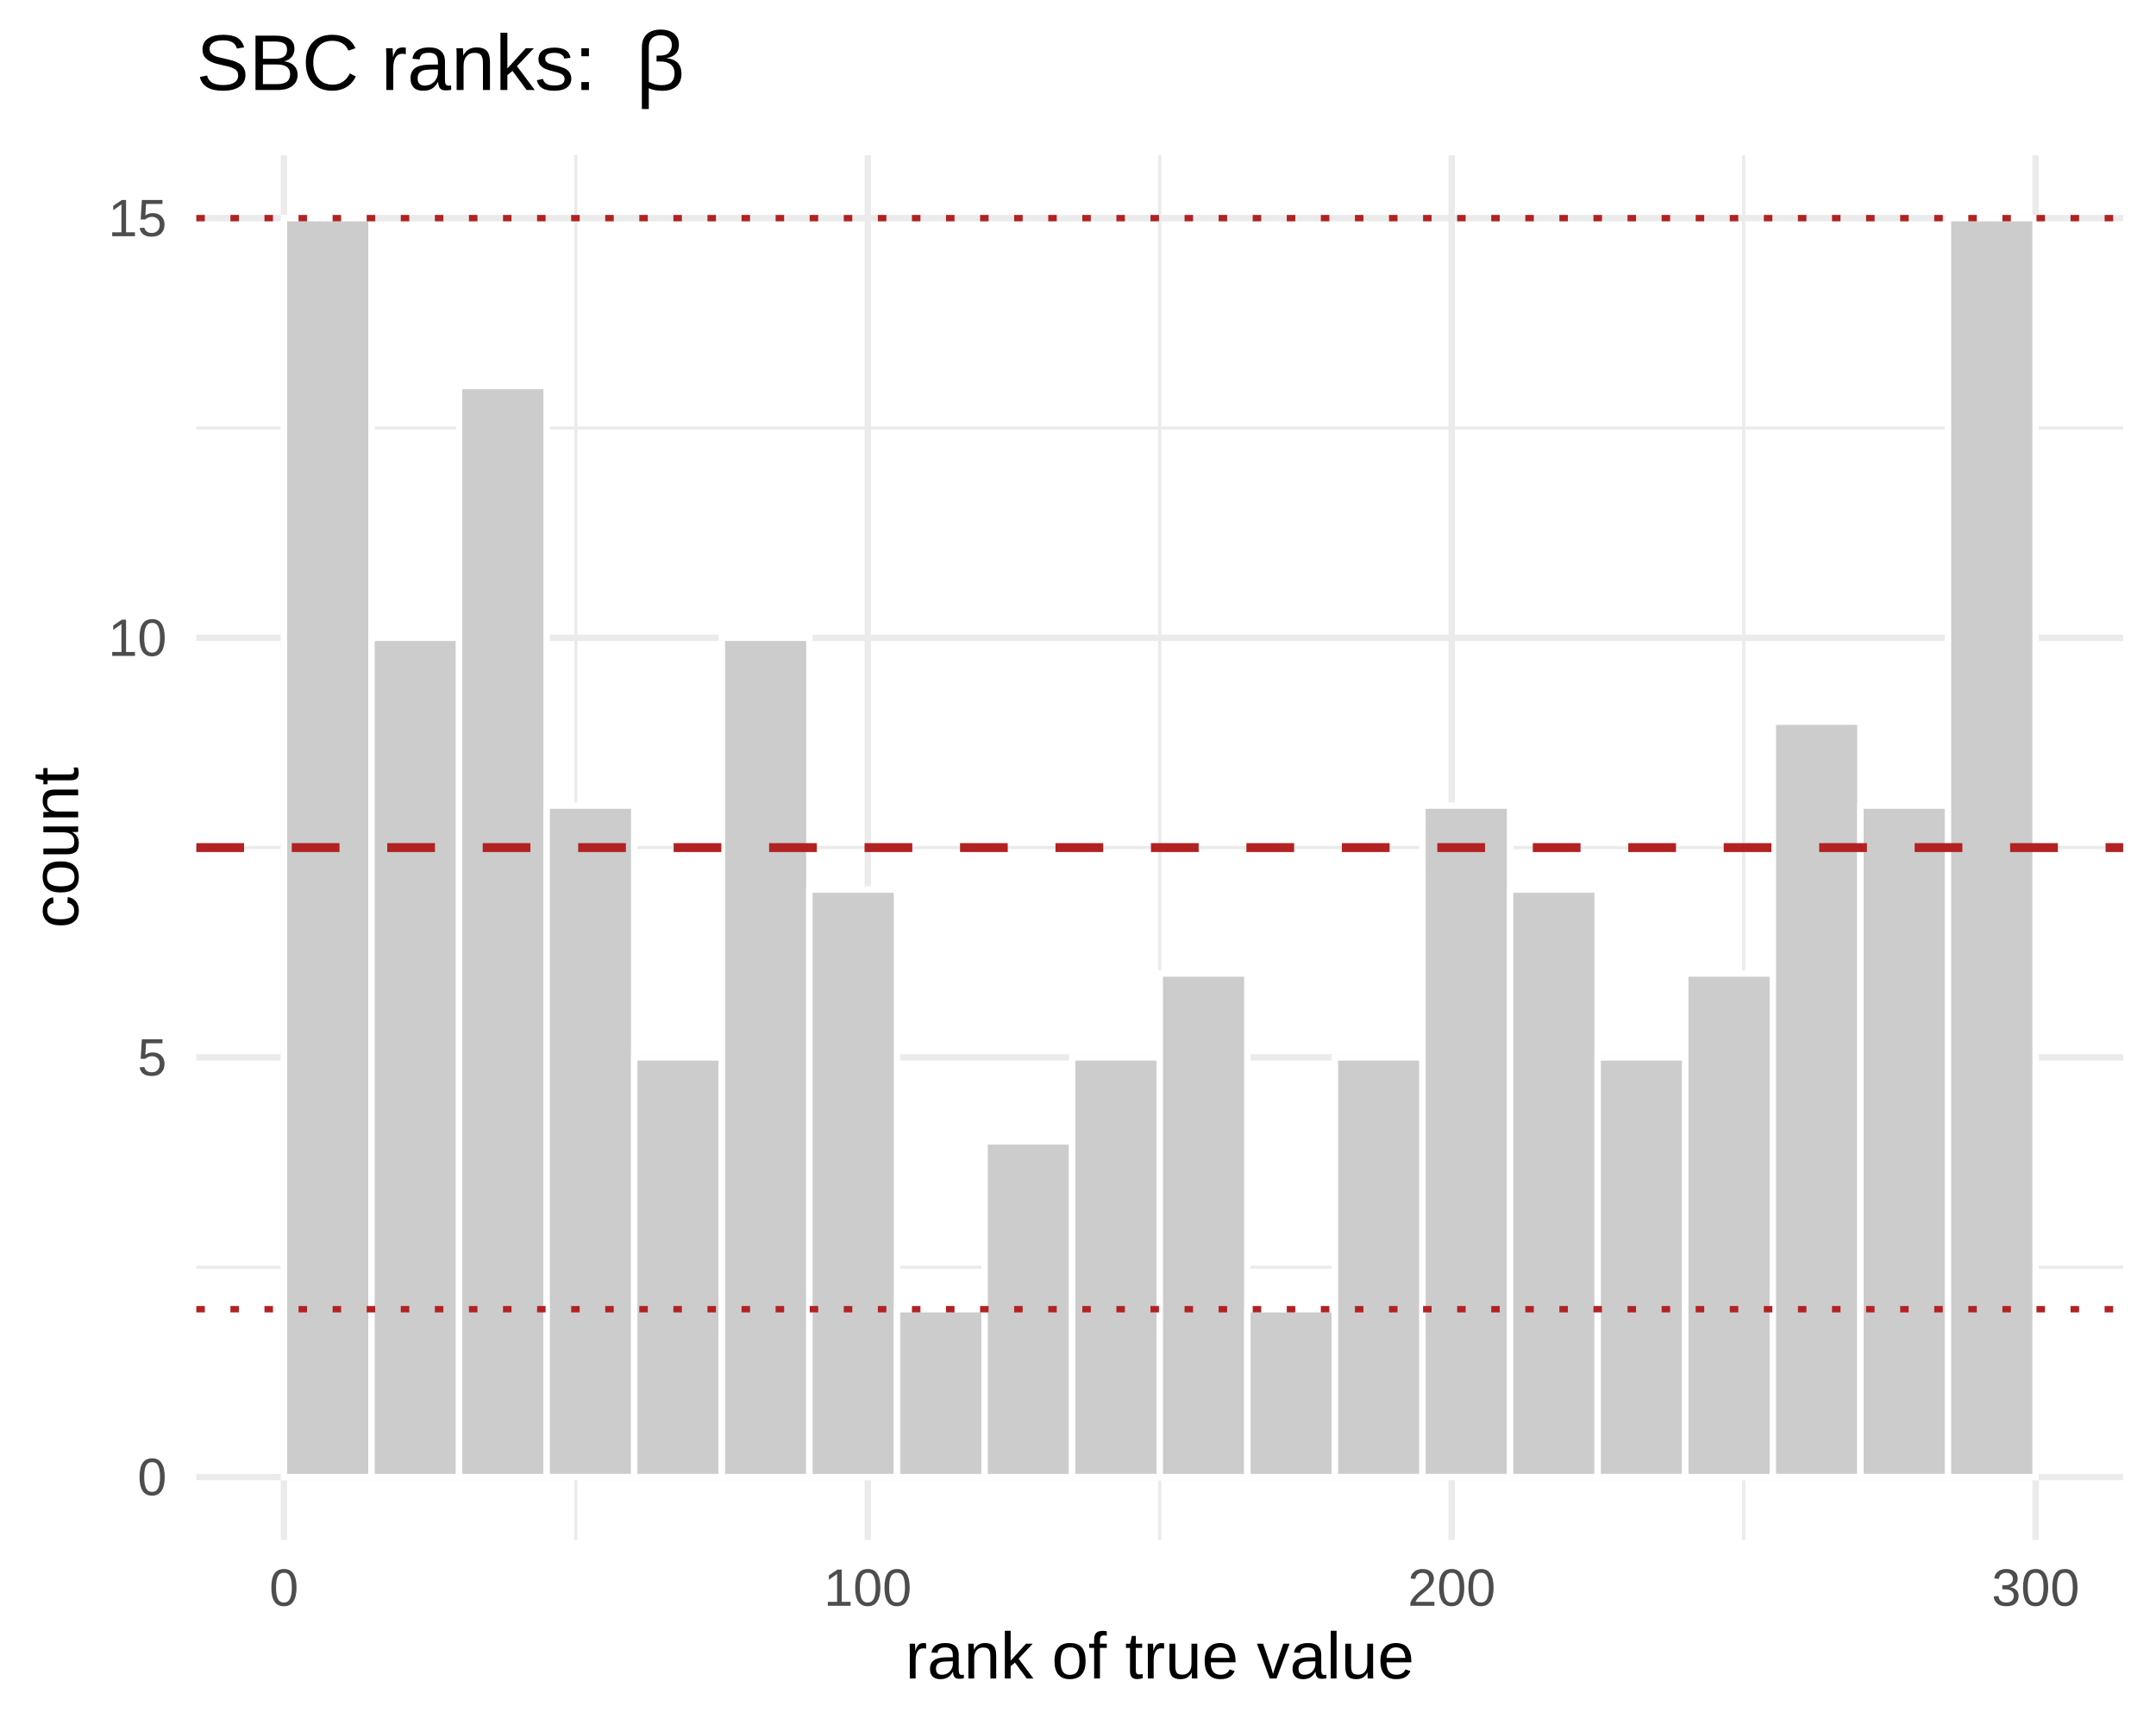
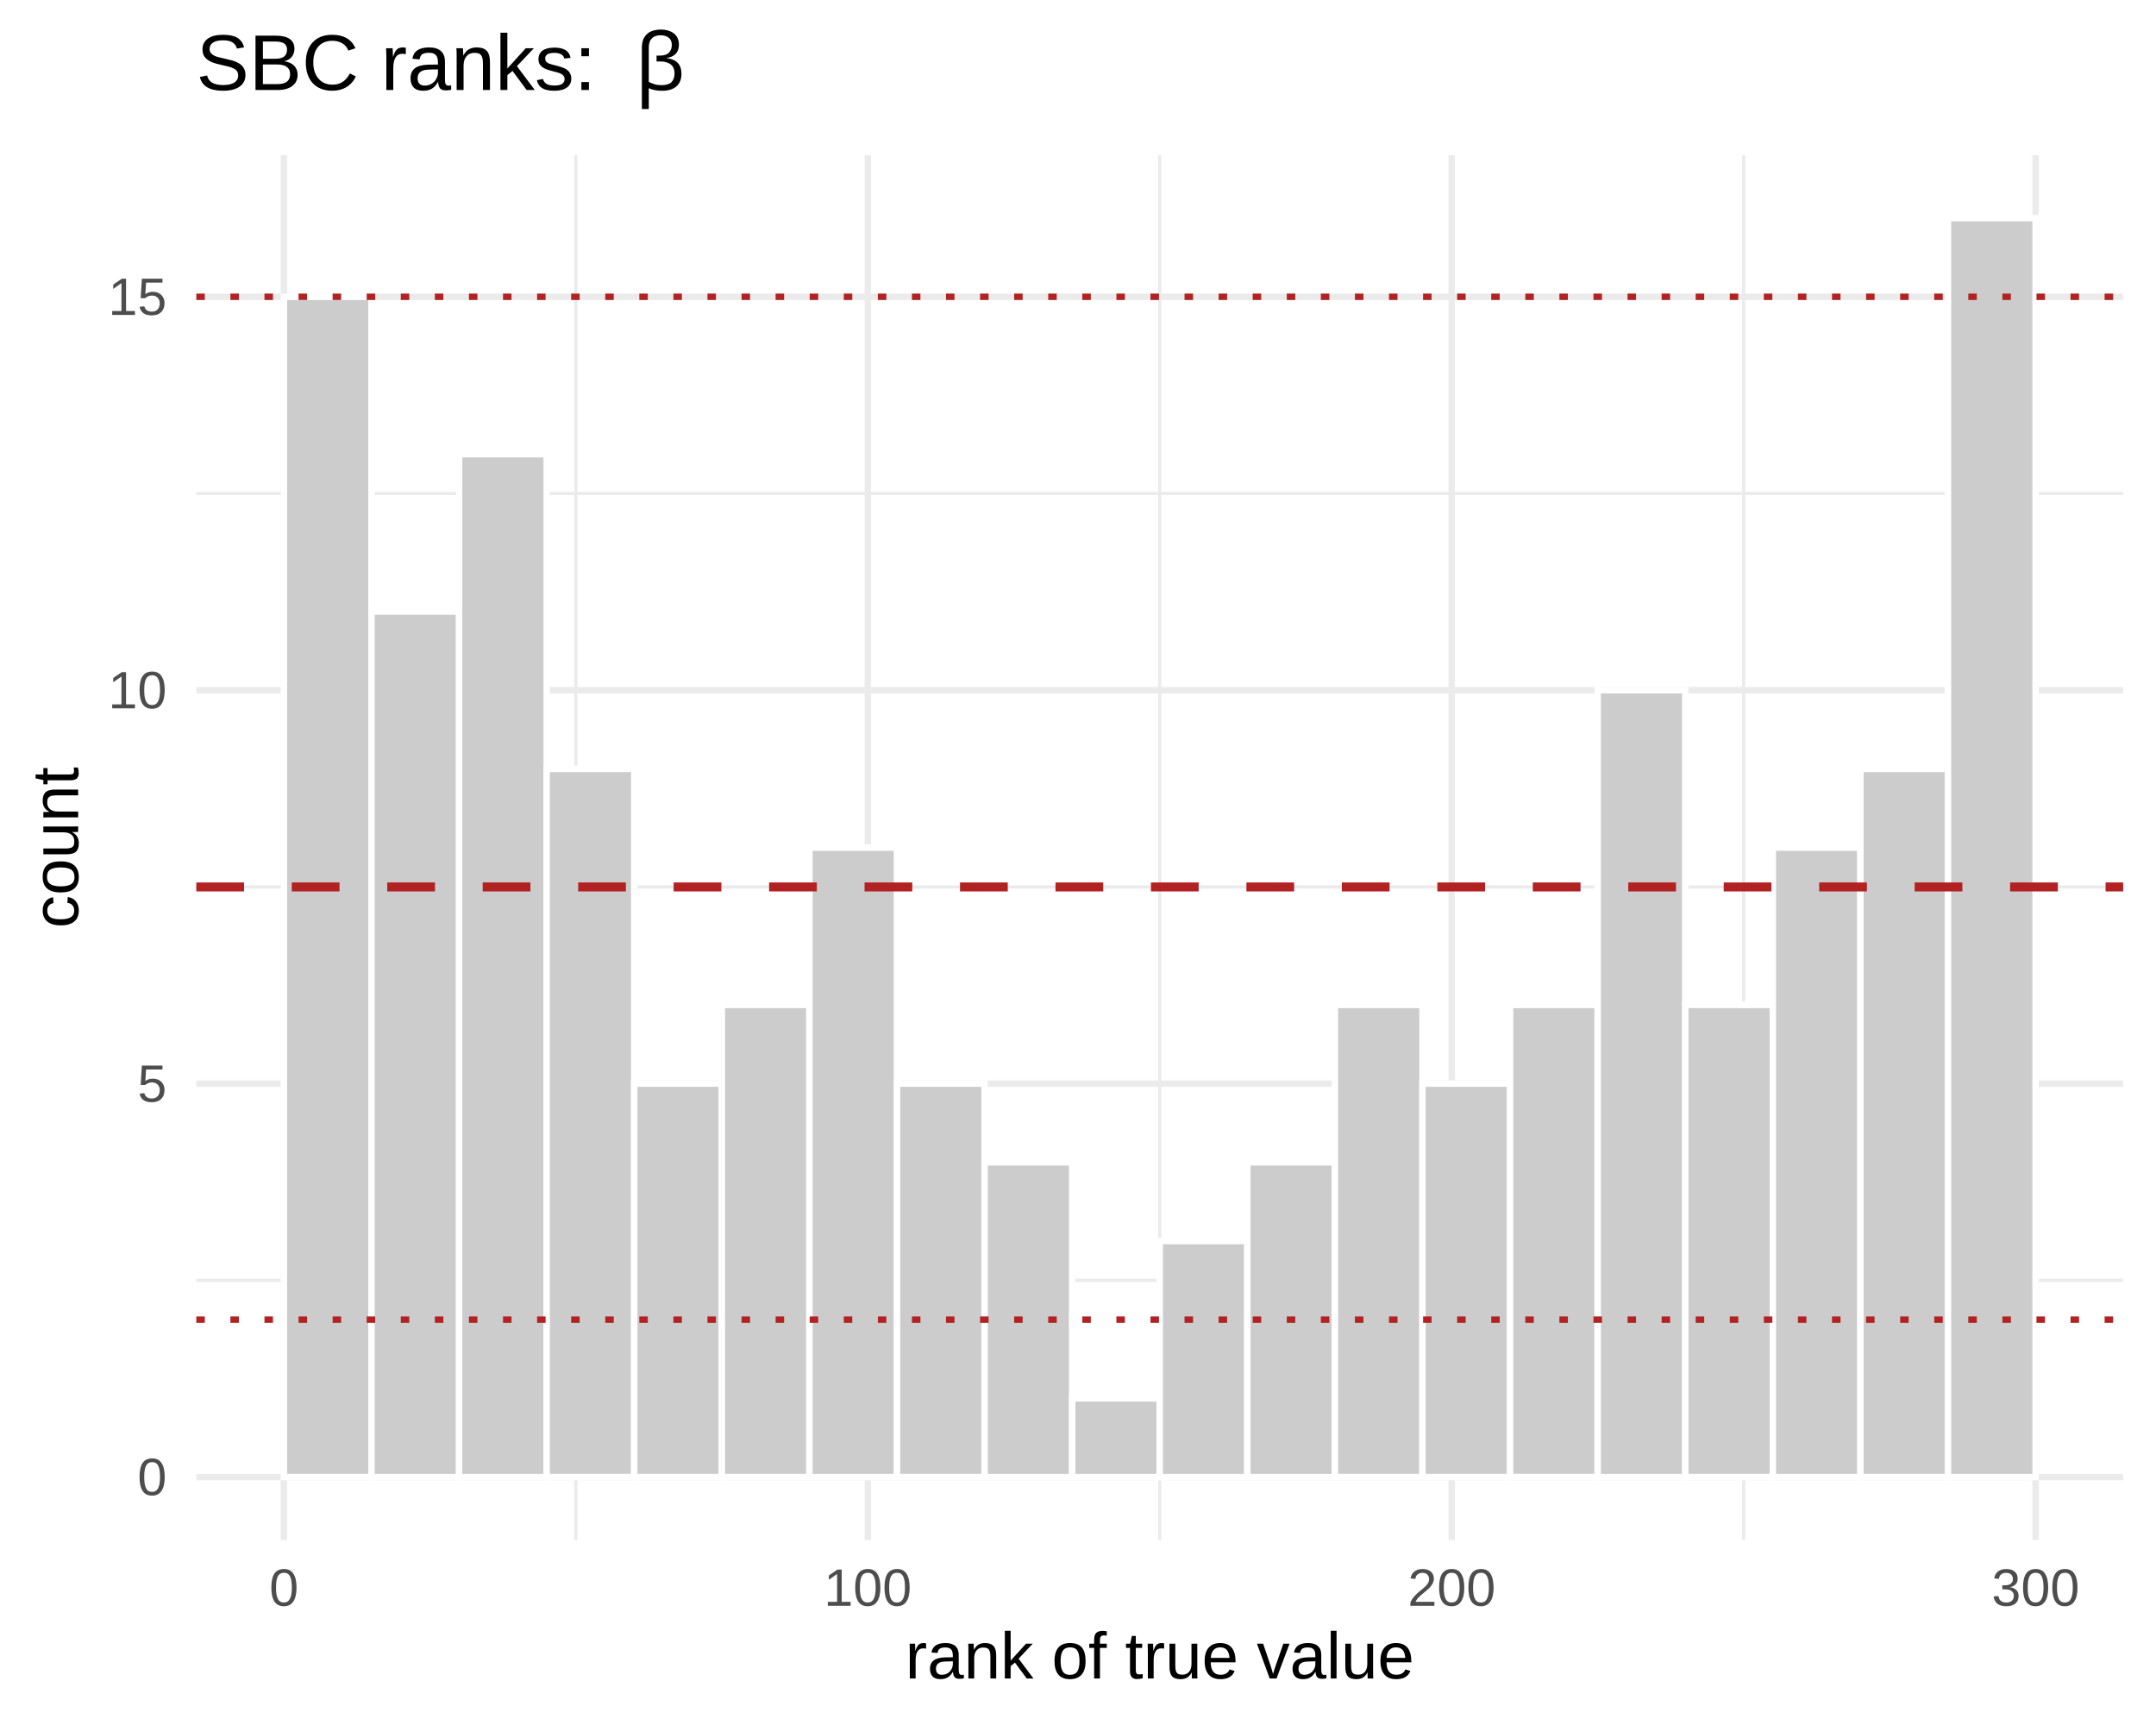
<svg xmlns="http://www.w3.org/2000/svg" width="360.00pt" height="288.00pt" viewBox="0 0 360.00 288.00">
  <g class="svglite">
    <defs>
      <style type="text/css">
    .svglite line, .svglite polyline, .svglite polygon, .svglite path, .svglite rect, .svglite circle {
      fill: none;
      stroke: #000000;
      stroke-linecap: round;
      stroke-linejoin: round;
      stroke-miterlimit: 10.00;
    }
    .svglite text {
      white-space: pre;
    }
    .svglite g.glyphgroup path {
      fill: inherit;
      stroke: none;
    }
  </style>
    </defs>
    <rect width="100%" height="100%" style="stroke: none; fill: #FFFFFF;" />
    <defs>
      <clipPath id="cpMC4wMHwzNjAuMDB8MC4wMHwyODguMDA=">
        <rect x="0.00" y="0.00" width="360.00" height="288.00" />
      </clipPath>
    </defs>
    <g clip-path="url(#cpMC4wMHwzNjAuMDB8MC4wMHwyODguMDA=)">
      <rect x="0" y="0.00" width="360.00" height="288.00" style="stroke-width: 1.07; stroke: none; fill: #FFFFFF;" />
    </g>
    <defs>
      <clipPath id="cpMzIuNzh8MzU0LjUyfDI1LjkxfDI1Ny4xMg==">
        <rect x="32.78" y="25.91" width="321.74" height="231.21" />
      </clipPath>
    </defs>
    <g clip-path="url(#cpMzIuNzh8MzU0LjUyfDI1LjkxfDI1Ny4xMg==)">
-       <polyline points="32.78,211.57 354.52,211.57 " style="stroke-width: 0.53; stroke: #EBEBEB; stroke-linecap: butt;" />
-       <polyline points="32.78,141.51 354.52,141.51 " style="stroke-width: 0.53; stroke: #EBEBEB; stroke-linecap: butt;" />
-       <polyline points="32.78,71.45 354.52,71.45 " style="stroke-width: 0.53; stroke: #EBEBEB; stroke-linecap: butt;" />
+       <polyline points="32.78,213.76 354.52,213.76 " style="stroke-width: 0.53; stroke: #EBEBEB; stroke-linecap: butt;" />
+       <polyline points="32.78,148.08 354.52,148.08 " style="stroke-width: 0.53; stroke: #EBEBEB; stroke-linecap: butt;" />
+       <polyline points="32.78,82.39 354.52,82.39 " style="stroke-width: 0.53; stroke: #EBEBEB; stroke-linecap: butt;" />
      <polyline points="96.15,257.12 96.15,25.91 " style="stroke-width: 0.53; stroke: #EBEBEB; stroke-linecap: butt;" />
      <polyline points="193.65,257.12 193.65,25.91 " style="stroke-width: 0.53; stroke: #EBEBEB; stroke-linecap: butt;" />
      <polyline points="291.15,257.12 291.15,25.91 " style="stroke-width: 0.53; stroke: #EBEBEB; stroke-linecap: butt;" />
      <polyline points="32.78,246.61 354.52,246.61 " style="stroke-width: 1.07; stroke: #EBEBEB; stroke-linecap: butt;" />
-       <polyline points="32.78,176.54 354.52,176.54 " style="stroke-width: 1.07; stroke: #EBEBEB; stroke-linecap: butt;" />
-       <polyline points="32.78,106.48 354.52,106.48 " style="stroke-width: 1.07; stroke: #EBEBEB; stroke-linecap: butt;" />
-       <polyline points="32.78,36.42 354.52,36.42 " style="stroke-width: 1.07; stroke: #EBEBEB; stroke-linecap: butt;" />
+       <polyline points="32.78,180.92 354.52,180.92 " style="stroke-width: 1.07; stroke: #EBEBEB; stroke-linecap: butt;" />
+       <polyline points="32.78,115.24 354.52,115.24 " style="stroke-width: 1.07; stroke: #EBEBEB; stroke-linecap: butt;" />
+       <polyline points="32.78,49.55 354.52,49.55 " style="stroke-width: 1.07; stroke: #EBEBEB; stroke-linecap: butt;" />
      <polyline points="47.41,257.12 47.41,25.91 " style="stroke-width: 1.07; stroke: #EBEBEB; stroke-linecap: butt;" />
      <polyline points="144.90,257.12 144.90,25.91 " style="stroke-width: 1.07; stroke: #EBEBEB; stroke-linecap: butt;" />
      <polyline points="242.40,257.12 242.40,25.91 " style="stroke-width: 1.07; stroke: #EBEBEB; stroke-linecap: butt;" />
      <polyline points="339.90,257.12 339.90,25.91 " style="stroke-width: 1.07; stroke: #EBEBEB; stroke-linecap: butt;" />
-       <rect x="47.41" y="36.42" width="14.62" height="210.19" style="stroke-width: 1.07; stroke: #FFFFFF; stroke-linecap: butt; stroke-linejoin: miter; fill: #CCCCCC;" />
-       <rect x="62.03" y="106.48" width="14.62" height="140.13" style="stroke-width: 1.07; stroke: #FFFFFF; stroke-linecap: butt; stroke-linejoin: miter; fill: #CCCCCC;" />
-       <rect x="76.66" y="64.44" width="14.62" height="182.17" style="stroke-width: 1.07; stroke: #FFFFFF; stroke-linecap: butt; stroke-linejoin: miter; fill: #CCCCCC;" />
-       <rect x="91.28" y="134.50" width="14.62" height="112.10" style="stroke-width: 1.07; stroke: #FFFFFF; stroke-linecap: butt; stroke-linejoin: miter; fill: #CCCCCC;" />
-       <rect x="105.90" y="176.54" width="14.62" height="70.06" style="stroke-width: 1.07; stroke: #FFFFFF; stroke-linecap: butt; stroke-linejoin: miter; fill: #CCCCCC;" />
-       <rect x="120.53" y="106.48" width="14.62" height="140.13" style="stroke-width: 1.07; stroke: #FFFFFF; stroke-linecap: butt; stroke-linejoin: miter; fill: #CCCCCC;" />
-       <rect x="135.15" y="148.52" width="14.62" height="98.09" style="stroke-width: 1.07; stroke: #FFFFFF; stroke-linecap: butt; stroke-linejoin: miter; fill: #CCCCCC;" />
-       <rect x="149.78" y="218.58" width="14.62" height="28.03" style="stroke-width: 1.07; stroke: #FFFFFF; stroke-linecap: butt; stroke-linejoin: miter; fill: #CCCCCC;" />
-       <rect x="164.40" y="190.56" width="14.62" height="56.05" style="stroke-width: 1.07; stroke: #FFFFFF; stroke-linecap: butt; stroke-linejoin: miter; fill: #CCCCCC;" />
-       <rect x="179.03" y="176.54" width="14.62" height="70.06" style="stroke-width: 1.07; stroke: #FFFFFF; stroke-linecap: butt; stroke-linejoin: miter; fill: #CCCCCC;" />
-       <rect x="193.65" y="162.53" width="14.62" height="84.08" style="stroke-width: 1.07; stroke: #FFFFFF; stroke-linecap: butt; stroke-linejoin: miter; fill: #CCCCCC;" />
-       <rect x="208.28" y="218.58" width="14.62" height="28.03" style="stroke-width: 1.07; stroke: #FFFFFF; stroke-linecap: butt; stroke-linejoin: miter; fill: #CCCCCC;" />
-       <rect x="222.90" y="176.54" width="14.62" height="70.06" style="stroke-width: 1.07; stroke: #FFFFFF; stroke-linecap: butt; stroke-linejoin: miter; fill: #CCCCCC;" />
-       <rect x="237.52" y="134.50" width="14.62" height="112.10" style="stroke-width: 1.07; stroke: #FFFFFF; stroke-linecap: butt; stroke-linejoin: miter; fill: #CCCCCC;" />
-       <rect x="252.15" y="148.52" width="14.62" height="98.09" style="stroke-width: 1.07; stroke: #FFFFFF; stroke-linecap: butt; stroke-linejoin: miter; fill: #CCCCCC;" />
-       <rect x="266.77" y="176.54" width="14.62" height="70.06" style="stroke-width: 1.07; stroke: #FFFFFF; stroke-linecap: butt; stroke-linejoin: miter; fill: #CCCCCC;" />
-       <rect x="281.40" y="162.53" width="14.62" height="84.08" style="stroke-width: 1.07; stroke: #FFFFFF; stroke-linecap: butt; stroke-linejoin: miter; fill: #CCCCCC;" />
-       <rect x="296.02" y="120.49" width="14.62" height="126.11" style="stroke-width: 1.07; stroke: #FFFFFF; stroke-linecap: butt; stroke-linejoin: miter; fill: #CCCCCC;" />
-       <rect x="310.65" y="134.50" width="14.62" height="112.10" style="stroke-width: 1.07; stroke: #FFFFFF; stroke-linecap: butt; stroke-linejoin: miter; fill: #CCCCCC;" />
+       <rect x="47.41" y="49.55" width="14.62" height="197.05" style="stroke-width: 1.07; stroke: #FFFFFF; stroke-linecap: butt; stroke-linejoin: miter; fill: #CCCCCC;" />
+       <rect x="62.03" y="102.10" width="14.62" height="144.51" style="stroke-width: 1.07; stroke: #FFFFFF; stroke-linecap: butt; stroke-linejoin: miter; fill: #CCCCCC;" />
+       <rect x="76.66" y="75.83" width="14.62" height="170.78" style="stroke-width: 1.07; stroke: #FFFFFF; stroke-linecap: butt; stroke-linejoin: miter; fill: #CCCCCC;" />
+       <rect x="91.28" y="128.37" width="14.62" height="118.23" style="stroke-width: 1.07; stroke: #FFFFFF; stroke-linecap: butt; stroke-linejoin: miter; fill: #CCCCCC;" />
+       <rect x="105.90" y="180.92" width="14.62" height="65.68" style="stroke-width: 1.07; stroke: #FFFFFF; stroke-linecap: butt; stroke-linejoin: miter; fill: #CCCCCC;" />
+       <rect x="120.53" y="167.78" width="14.62" height="78.82" style="stroke-width: 1.07; stroke: #FFFFFF; stroke-linecap: butt; stroke-linejoin: miter; fill: #CCCCCC;" />
+       <rect x="135.15" y="141.51" width="14.62" height="105.10" style="stroke-width: 1.07; stroke: #FFFFFF; stroke-linecap: butt; stroke-linejoin: miter; fill: #CCCCCC;" />
+       <rect x="149.78" y="180.92" width="14.62" height="65.68" style="stroke-width: 1.07; stroke: #FFFFFF; stroke-linecap: butt; stroke-linejoin: miter; fill: #CCCCCC;" />
+       <rect x="164.40" y="194.06" width="14.62" height="52.55" style="stroke-width: 1.07; stroke: #FFFFFF; stroke-linecap: butt; stroke-linejoin: miter; fill: #CCCCCC;" />
+       <rect x="179.03" y="233.47" width="14.62" height="13.14" style="stroke-width: 1.07; stroke: #FFFFFF; stroke-linecap: butt; stroke-linejoin: miter; fill: #CCCCCC;" />
+       <rect x="193.65" y="207.20" width="14.62" height="39.41" style="stroke-width: 1.07; stroke: #FFFFFF; stroke-linecap: butt; stroke-linejoin: miter; fill: #CCCCCC;" />
+       <rect x="208.28" y="194.06" width="14.62" height="52.55" style="stroke-width: 1.07; stroke: #FFFFFF; stroke-linecap: butt; stroke-linejoin: miter; fill: #CCCCCC;" />
+       <rect x="222.90" y="167.78" width="14.62" height="78.82" style="stroke-width: 1.07; stroke: #FFFFFF; stroke-linecap: butt; stroke-linejoin: miter; fill: #CCCCCC;" />
+       <rect x="237.52" y="180.92" width="14.62" height="65.68" style="stroke-width: 1.07; stroke: #FFFFFF; stroke-linecap: butt; stroke-linejoin: miter; fill: #CCCCCC;" />
+       <rect x="252.15" y="167.78" width="14.62" height="78.82" style="stroke-width: 1.07; stroke: #FFFFFF; stroke-linecap: butt; stroke-linejoin: miter; fill: #CCCCCC;" />
+       <rect x="266.77" y="115.24" width="14.62" height="131.37" style="stroke-width: 1.07; stroke: #FFFFFF; stroke-linecap: butt; stroke-linejoin: miter; fill: #CCCCCC;" />
+       <rect x="281.40" y="167.78" width="14.62" height="78.82" style="stroke-width: 1.07; stroke: #FFFFFF; stroke-linecap: butt; stroke-linejoin: miter; fill: #CCCCCC;" />
+       <rect x="296.02" y="141.51" width="14.62" height="105.10" style="stroke-width: 1.07; stroke: #FFFFFF; stroke-linecap: butt; stroke-linejoin: miter; fill: #CCCCCC;" />
+       <rect x="310.65" y="128.37" width="14.62" height="118.23" style="stroke-width: 1.07; stroke: #FFFFFF; stroke-linecap: butt; stroke-linejoin: miter; fill: #CCCCCC;" />
      <rect x="325.27" y="36.42" width="14.62" height="210.19" style="stroke-width: 1.07; stroke: #FFFFFF; stroke-linecap: butt; stroke-linejoin: miter; fill: #CCCCCC;" />
-       <line x1="32.78" y1="141.51" x2="354.52" y2="141.51" style="stroke-width: 1.49; stroke: #B22222; stroke-dasharray: 7.97,7.97; stroke-linecap: butt;" />
-       <line x1="32.78" y1="218.58" x2="354.52" y2="218.58" style="stroke-width: 1.07; stroke: #B22222; stroke-dasharray: 1.42,4.27; stroke-linecap: butt;" />
-       <line x1="32.78" y1="36.42" x2="354.52" y2="36.42" style="stroke-width: 1.07; stroke: #B22222; stroke-dasharray: 1.42,4.27; stroke-linecap: butt;" />
+       <line x1="32.78" y1="148.08" x2="354.52" y2="148.08" style="stroke-width: 1.49; stroke: #B22222; stroke-dasharray: 7.97,7.97; stroke-linecap: butt;" />
+       <line x1="32.78" y1="220.33" x2="354.52" y2="220.33" style="stroke-width: 1.07; stroke: #B22222; stroke-dasharray: 1.42,4.27; stroke-linecap: butt;" />
+       <line x1="32.78" y1="49.55" x2="354.52" y2="49.55" style="stroke-width: 1.07; stroke: #B22222; stroke-dasharray: 1.42,4.27; stroke-linecap: butt;" />
    </g>
    <g clip-path="url(#cpMC4wMHwzNjAuMDB8MC4wMHwyODguMDA=)">
      <text x="27.85" y="249.63" text-anchor="end" style="font-size: 8.80px;fill: #4D4D4D; font-family: &quot;Liberation Sans&quot;;" textLength="4.89px" lengthAdjust="spacingAndGlyphs">0</text>
-       <text x="27.85" y="179.57" text-anchor="end" style="font-size: 8.80px;fill: #4D4D4D; font-family: &quot;Liberation Sans&quot;;" textLength="4.89px" lengthAdjust="spacingAndGlyphs">5</text>
-       <text x="27.85" y="109.51" text-anchor="end" style="font-size: 8.80px;fill: #4D4D4D; font-family: &quot;Liberation Sans&quot;;" textLength="9.78px" lengthAdjust="spacingAndGlyphs">10</text>
-       <text x="27.85" y="39.44" text-anchor="end" style="font-size: 8.80px;fill: #4D4D4D; font-family: &quot;Liberation Sans&quot;;" textLength="9.78px" lengthAdjust="spacingAndGlyphs">15</text>
+       <text x="27.85" y="183.95" text-anchor="end" style="font-size: 8.80px;fill: #4D4D4D; font-family: &quot;Liberation Sans&quot;;" textLength="4.89px" lengthAdjust="spacingAndGlyphs">5</text>
+       <text x="27.85" y="118.26" text-anchor="end" style="font-size: 8.80px;fill: #4D4D4D; font-family: &quot;Liberation Sans&quot;;" textLength="9.78px" lengthAdjust="spacingAndGlyphs">10</text>
+       <text x="27.85" y="52.58" text-anchor="end" style="font-size: 8.80px;fill: #4D4D4D; font-family: &quot;Liberation Sans&quot;;" textLength="9.78px" lengthAdjust="spacingAndGlyphs">15</text>
      <text x="47.41" y="268.10" text-anchor="middle" style="font-size: 8.80px;fill: #4D4D4D; font-family: &quot;Liberation Sans&quot;;" textLength="4.89px" lengthAdjust="spacingAndGlyphs">0</text>
      <text x="144.90" y="268.10" text-anchor="middle" style="font-size: 8.80px;fill: #4D4D4D; font-family: &quot;Liberation Sans&quot;;" textLength="14.67px" lengthAdjust="spacingAndGlyphs">100</text>
      <text x="242.40" y="268.10" text-anchor="middle" style="font-size: 8.80px;fill: #4D4D4D; font-family: &quot;Liberation Sans&quot;;" textLength="14.67px" lengthAdjust="spacingAndGlyphs">200</text>
      <text x="339.90" y="268.10" text-anchor="middle" style="font-size: 8.80px;fill: #4D4D4D; font-family: &quot;Liberation Sans&quot;;" textLength="14.67px" lengthAdjust="spacingAndGlyphs">300</text>
      <text x="193.65" y="280.24" text-anchor="middle" style="font-size: 11.00px; font-family: &quot;Liberation Sans&quot;;" textLength="85.06px" lengthAdjust="spacingAndGlyphs">rank of true value</text>
      <text transform="translate(13.05,141.51) rotate(-90)" text-anchor="middle" style="font-size: 11.00px; font-family: &quot;Liberation Sans&quot;;" textLength="26.94px" lengthAdjust="spacingAndGlyphs">count</text>
      <text x="32.78" y="15.03" style="font-size: 13.20px; font-family: &quot;Liberation Sans&quot;;" textLength="66.67px" lengthAdjust="spacingAndGlyphs">SBC ranks:</text>
      <text x="99.45" y="15.03" style="font-size: 13.20px; font-family: &quot;OpenSymbol&quot;;" textLength="6.59px" lengthAdjust="spacingAndGlyphs"> </text>
      <text x="106.05" y="15.03" style="font-size: 13.20px; font-family: &quot;OpenSymbol&quot;;" textLength="7.23px" lengthAdjust="spacingAndGlyphs">β</text>
    </g>
  </g>
</svg>
